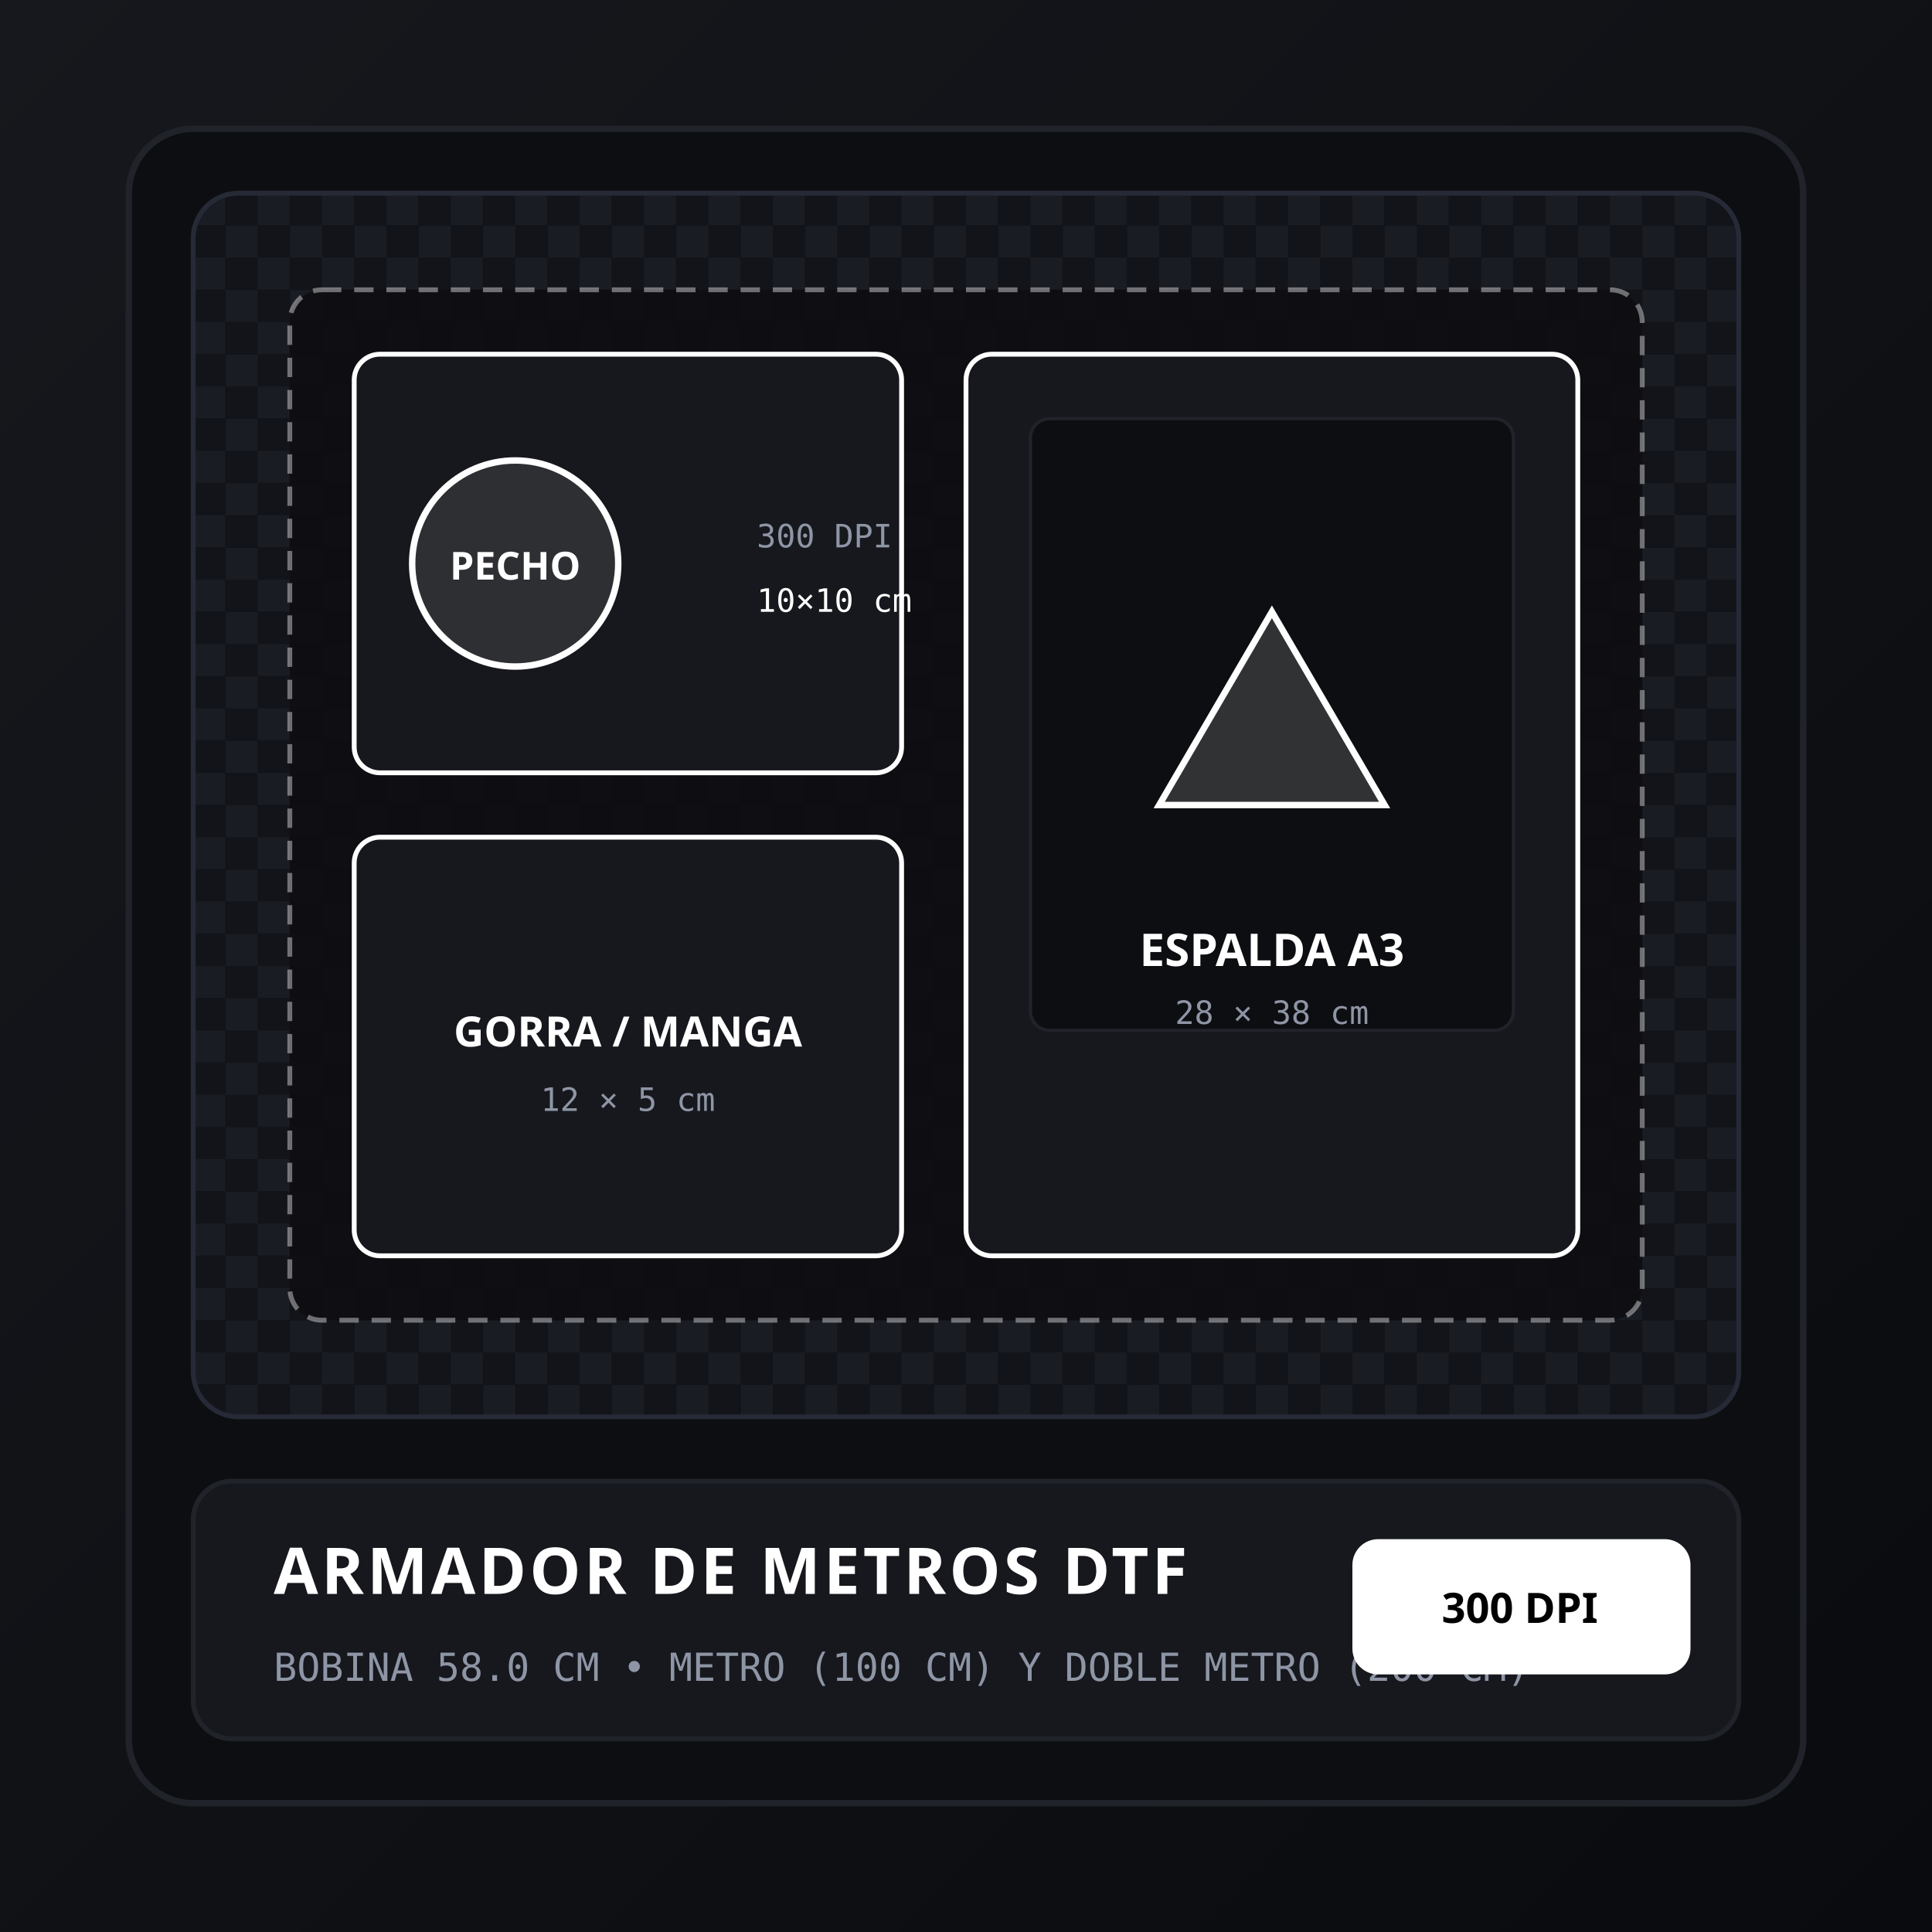
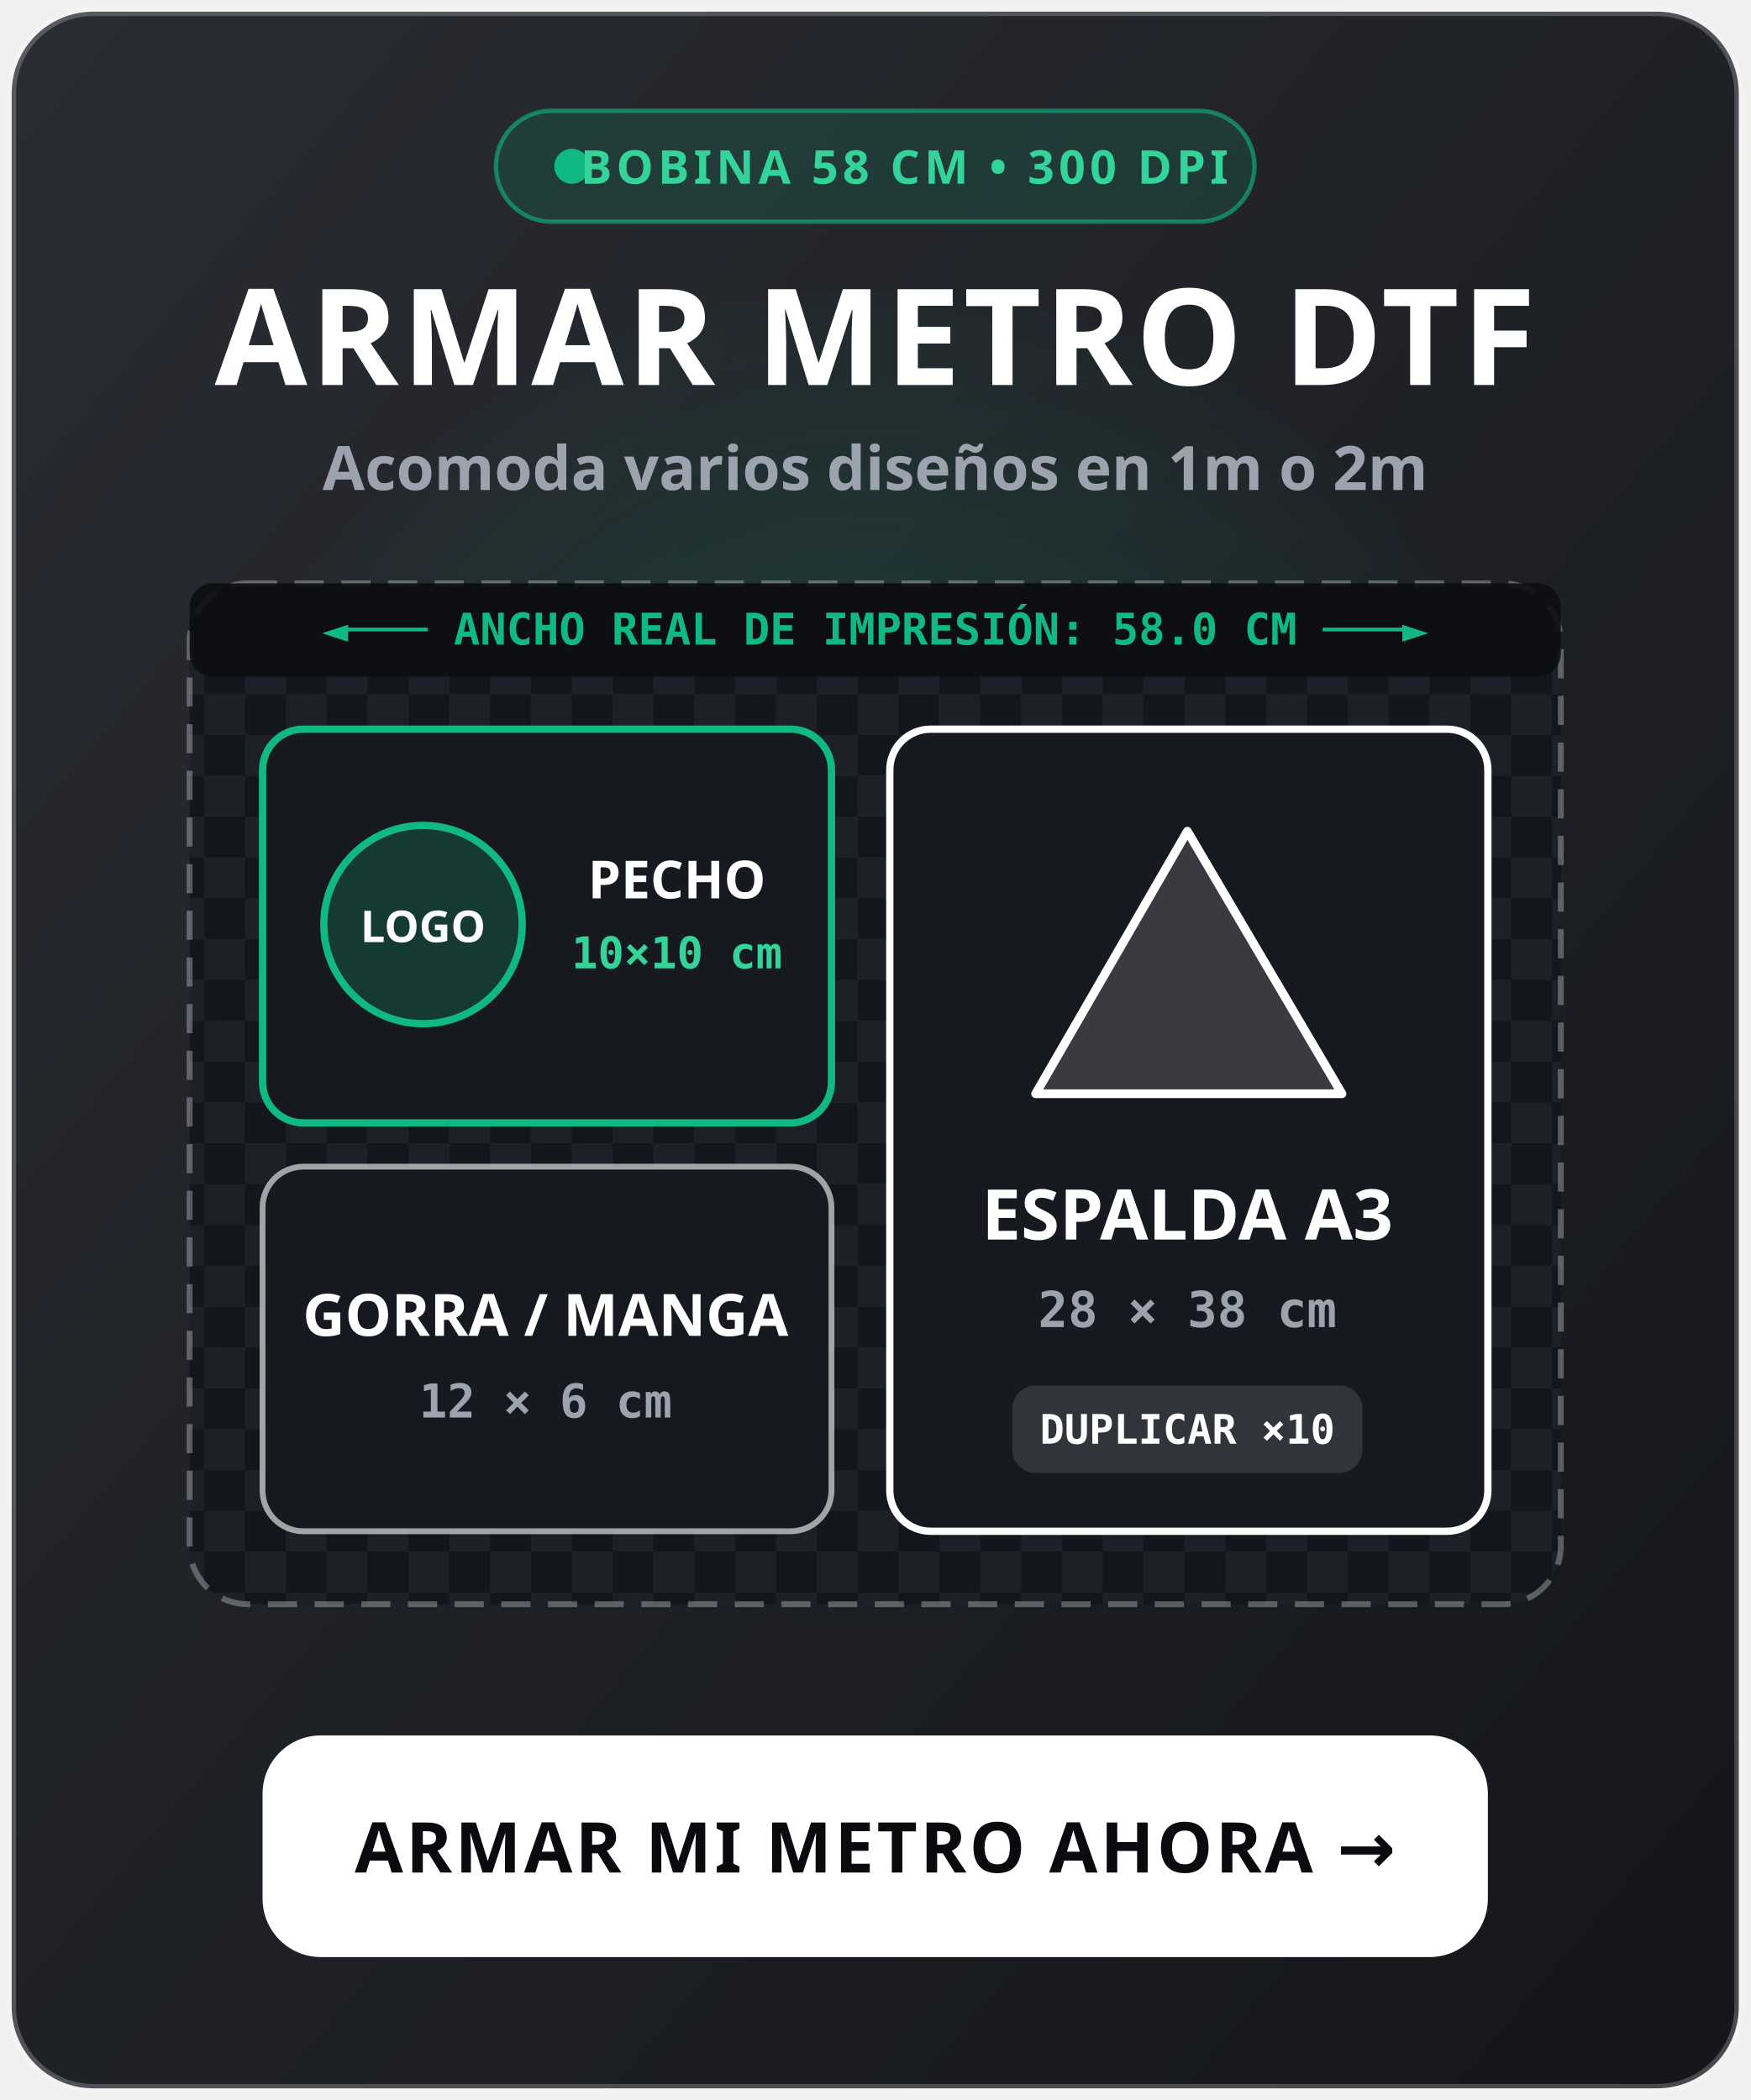
- <svg xmlns="http://www.w3.org/2000/svg" viewBox="0 0 600 600" width="100%" height="100%">
+ <svg xmlns="http://www.w3.org/2000/svg" viewBox="0 0 600 720" width="100%" height="100%">
  <defs>
-     <linearGradient id="bgGrad" x1="0%" y1="0%" x2="100%" y2="100%">
-       <stop offset="0%" stop-color="#16181D" />
-       <stop offset="100%" stop-color="#0A0B0E" />
+     <linearGradient id="cardBg1" x1="0%" y1="0%" x2="100%" y2="100%">
+       <stop offset="0%" stop-color="#181B22" stop-opacity="0.92" />
+       <stop offset="100%" stop-color="#0B0D11" stop-opacity="0.96" />
    </linearGradient>
-     <pattern id="grid" width="20" height="20" patternUnits="userSpaceOnUse">
-       <rect width="10" height="10" fill="#1A1C23" />
-       <rect x="10" y="10" width="10" height="10" fill="#1A1C23" />
-       <rect x="10" width="10" height="10" fill="#12141A" />
-       <rect y="10" width="10" height="10" fill="#12141A" />
+     <radialGradient id="glow1" cx="50%" cy="45%" r="50%">
+       <stop offset="0%" stop-color="#10B981" stop-opacity="0.22" />
+       <stop offset="100%" stop-color="#10B981" stop-opacity="0" />
+     </radialGradient>
+     <pattern id="dtfGrid1" width="28" height="28" patternUnits="userSpaceOnUse">
+       <rect width="14" height="14" fill="#1D2028" />
+       <rect x="14" y="14" width="14" height="14" fill="#1D2028" />
+       <rect x="14" width="14" height="14" fill="#13161C" />
+       <rect y="14" width="14" height="14" fill="#13161C" />
    </pattern>
-     <linearGradient id="cyanLine" x1="0%" y1="0%" x2="100%" y2="0%">
-       <stop offset="0%" stop-color="#FFFFFF" stop-opacity="0.8" />
-       <stop offset="100%" stop-color="#8E95A5" stop-opacity="0.2" />
-     </linearGradient>
  </defs>
-   <rect width="600" height="600" fill="url(#bgGrad)" />
-   <rect x="40" y="40" width="520" height="520" rx="20" fill="#0D0E11" stroke="#20232A" stroke-width="2" />
-   <rect x="60" y="60" width="480" height="380" rx="14" fill="url(#grid)" stroke="#262A36" stroke-width="1.5" />
-   <rect x="90" y="90" width="420" height="320" rx="10" fill="#0D0E11" fill-opacity="0.85" stroke="#FFFFFF" stroke-opacity="0.4" stroke-width="1.5" stroke-dasharray="6,4" />
-   <rect x="110" y="110" width="170" height="130" rx="8" fill="#16181D" stroke="#FFFFFF" stroke-width="1.5" />
-   <circle cx="160" cy="175" r="32" fill="#FFFFFF" fill-opacity="0.1" stroke="#FFFFFF" stroke-width="2" />
-   <text x="160" y="180" font-family="sans-serif" font-weight="900" font-size="12" fill="#FFFFFF" text-anchor="middle">PECHO</text>
-   <text x="235" y="170" font-family="monospace" font-size="10" fill="#8E95A5">300 DPI</text>
-   <text x="235" y="190" font-family="monospace" font-size="10" fill="#FFFFFF">10×10 cm</text>
-   <rect x="300" y="110" width="190" height="280" rx="8" fill="#16181D" stroke="#FFFFFF" stroke-width="1.5" />
-   <rect x="320" y="130" width="150" height="190" rx="6" fill="#0D0E11" stroke="#20232A" />
-   <path d="M 395 190 L 430 250 L 360 250 Z" fill="#FFFFFF" fill-opacity="0.15" stroke="#FFFFFF" stroke-width="2" />
-   <text x="395" y="300" font-family="sans-serif" font-weight="900" font-size="14" fill="#FFFFFF" text-anchor="middle">ESPALDA A3</text>
-   <text x="395" y="318" font-family="monospace" font-size="10" fill="#8E95A5" text-anchor="middle">28 × 38 cm</text>
-   <rect x="110" y="260" width="170" height="130" rx="8" fill="#16181D" stroke="#FFFFFF" stroke-width="1.5" />
-   <text x="195" y="325" font-family="sans-serif" font-weight="900" font-size="13" fill="#FFFFFF" text-anchor="middle">GORRA / MANGA</text>
-   <text x="195" y="345" font-family="monospace" font-size="10" fill="#8E95A5" text-anchor="middle">12 × 5 cm</text>
-   <rect x="60" y="460" width="480" height="80" rx="12" fill="#16181D" stroke="#20232A" stroke-width="1.5" />
-   <text x="85" y="495" font-family="sans-serif" font-weight="900" font-size="20" fill="#FFFFFF" letter-spacing="1">ARMADOR DE METROS DTF</text>
-   <text x="85" y="522" font-family="monospace" font-size="12" fill="#8E95A5">BOBINA 58.0 CM • METRO (100 CM) Y DOBLE METRO (200 CM)</text>
-   <rect x="420" y="478" width="105" height="42" rx="8" fill="#FFFFFF" />
-   <text x="472" y="504" font-family="sans-serif" font-weight="900" font-size="13" fill="#000000" text-anchor="middle">300 DPI</text>
+   <rect x="4" y="4" width="592" height="712" rx="28" fill="url(#cardBg1)" stroke="#FFFFFF" stroke-opacity="0.22" stroke-width="3" />
+   <circle cx="300" cy="340" r="240" fill="url(#glow1)" />
+   <rect x="170" y="38" width="260" height="38" rx="19" fill="#10B981" fill-opacity="0.15" stroke="#10B981" stroke-opacity="0.6" stroke-width="1.5" />
+   <circle cx="196" cy="57" r="6" fill="#10B981" />
+   <text x="310" y="63" font-family="sans-serif" font-weight="800" font-size="16" fill="#34D399" text-anchor="middle" letter-spacing="1.5">BOBINA 58 CM • 300 DPI</text>
+   <text x="300" y="132" font-family="sans-serif" font-weight="900" font-size="46" fill="#FFFFFF" text-anchor="middle" letter-spacing="1">ARMAR METRO DTF</text>
+   <text x="300" y="168" font-family="sans-serif" font-weight="600" font-size="21" fill="#9CA3AF" text-anchor="middle">Acomoda varios diseños en 1m o 2m</text>
+   <rect x="65" y="200" width="470" height="350" rx="20" fill="url(#dtfGrid1)" stroke="#FFFFFF" stroke-opacity="0.3" stroke-width="2" stroke-dasharray="10,6" />
+   <rect x="65" y="200" width="470" height="32" rx="8" fill="#0D0E11" fill-opacity="0.9" />
+   <text x="300" y="221" font-family="monospace" font-weight="700" font-size="15" fill="#10B981" text-anchor="middle">◄─── ANCHO REAL DE IMPRESIÓN: 58.0 CM ───►</text>
+   <rect x="90" y="250" width="195" height="135" rx="14" fill="#161920" stroke="#10B981" stroke-width="2.5" />
+   <circle cx="145" cy="317" r="34" fill="#10B981" fill-opacity="0.2" stroke="#10B981" stroke-width="2.5" />
+   <text x="145" y="323" font-family="sans-serif" font-weight="900" font-size="15" fill="#FFFFFF" text-anchor="middle">LOGO</text>
+   <text x="232" y="308" font-family="sans-serif" font-weight="800" font-size="18" fill="#FFFFFF" text-anchor="middle">PECHO</text>
+   <text x="232" y="332" font-family="monospace" font-weight="700" font-size="15" fill="#34D399" text-anchor="middle">10×10 cm</text>
+   <rect x="305" y="250" width="205" height="275" rx="14" fill="#161920" stroke="#FFFFFF" stroke-width="2.5" />
+   <polygon points="407,285 460,375 355,375" fill="#FFFFFF" fill-opacity="0.15" stroke="#FFFFFF" stroke-width="3" stroke-linejoin="round" />
+   <text x="407" y="425" font-family="sans-serif" font-weight="900" font-size="24" fill="#FFFFFF" text-anchor="middle">ESPALDA A3</text>
+   <text x="407" y="455" font-family="monospace" font-weight="700" font-size="17" fill="#9CA3AF" text-anchor="middle">28 × 38 cm</text>
+   <rect x="347" y="475" width="120" height="30" rx="8" fill="#FFFFFF" fill-opacity="0.12" />
+   <text x="407" y="495" font-family="monospace" font-weight="700" font-size="14" fill="#FFFFFF" text-anchor="middle">DUPLICAR ×10</text>
+   <rect x="90" y="400" width="195" height="125" rx="14" fill="#161920" stroke="#FFFFFF" stroke-opacity="0.6" stroke-width="2" />
+   <text x="187" y="458" font-family="sans-serif" font-weight="900" font-size="20" fill="#FFFFFF" text-anchor="middle">GORRA / MANGA</text>
+   <text x="187" y="486" font-family="monospace" font-weight="700" font-size="16" fill="#9CA3AF" text-anchor="middle">12 × 6 cm</text>
+   <rect x="90" y="595" width="420" height="76" rx="20" fill="#FFFFFF" />
+   <text x="300" y="642" font-family="sans-serif" font-weight="900" font-size="24" fill="#0A0B0E" text-anchor="middle" letter-spacing="1">ARMAR MI METRO AHORA →</text>
</svg>
